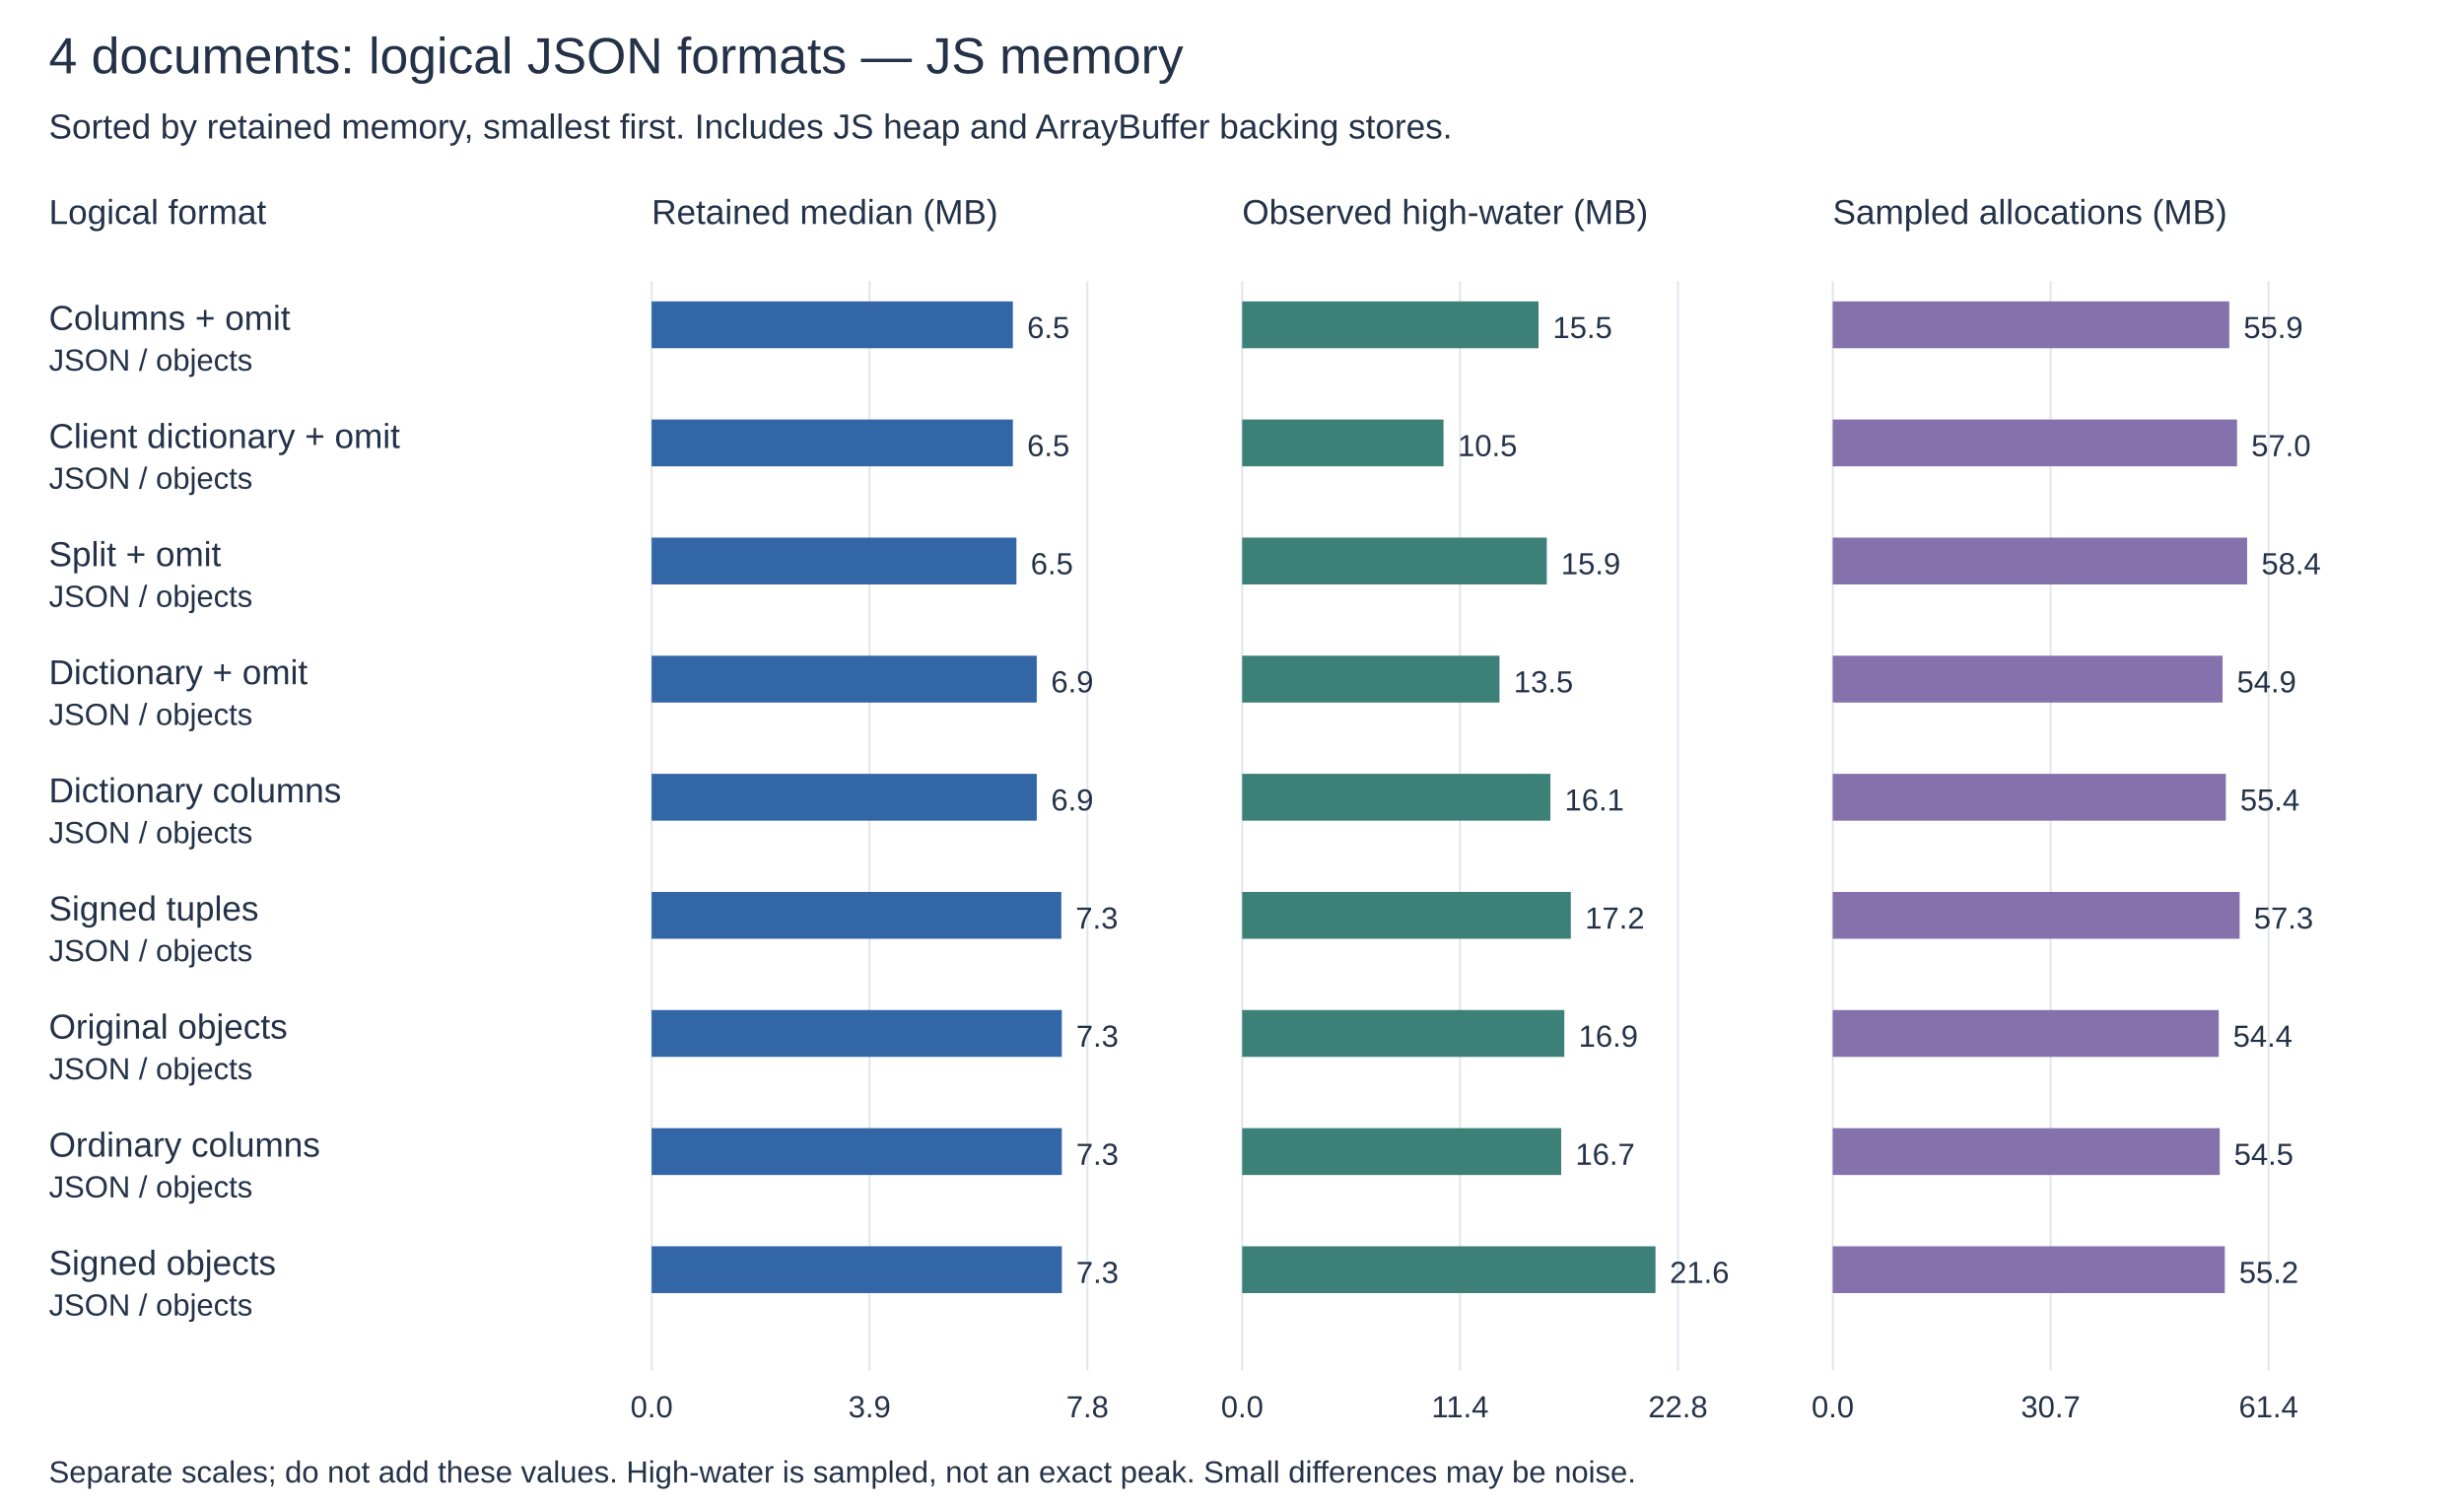
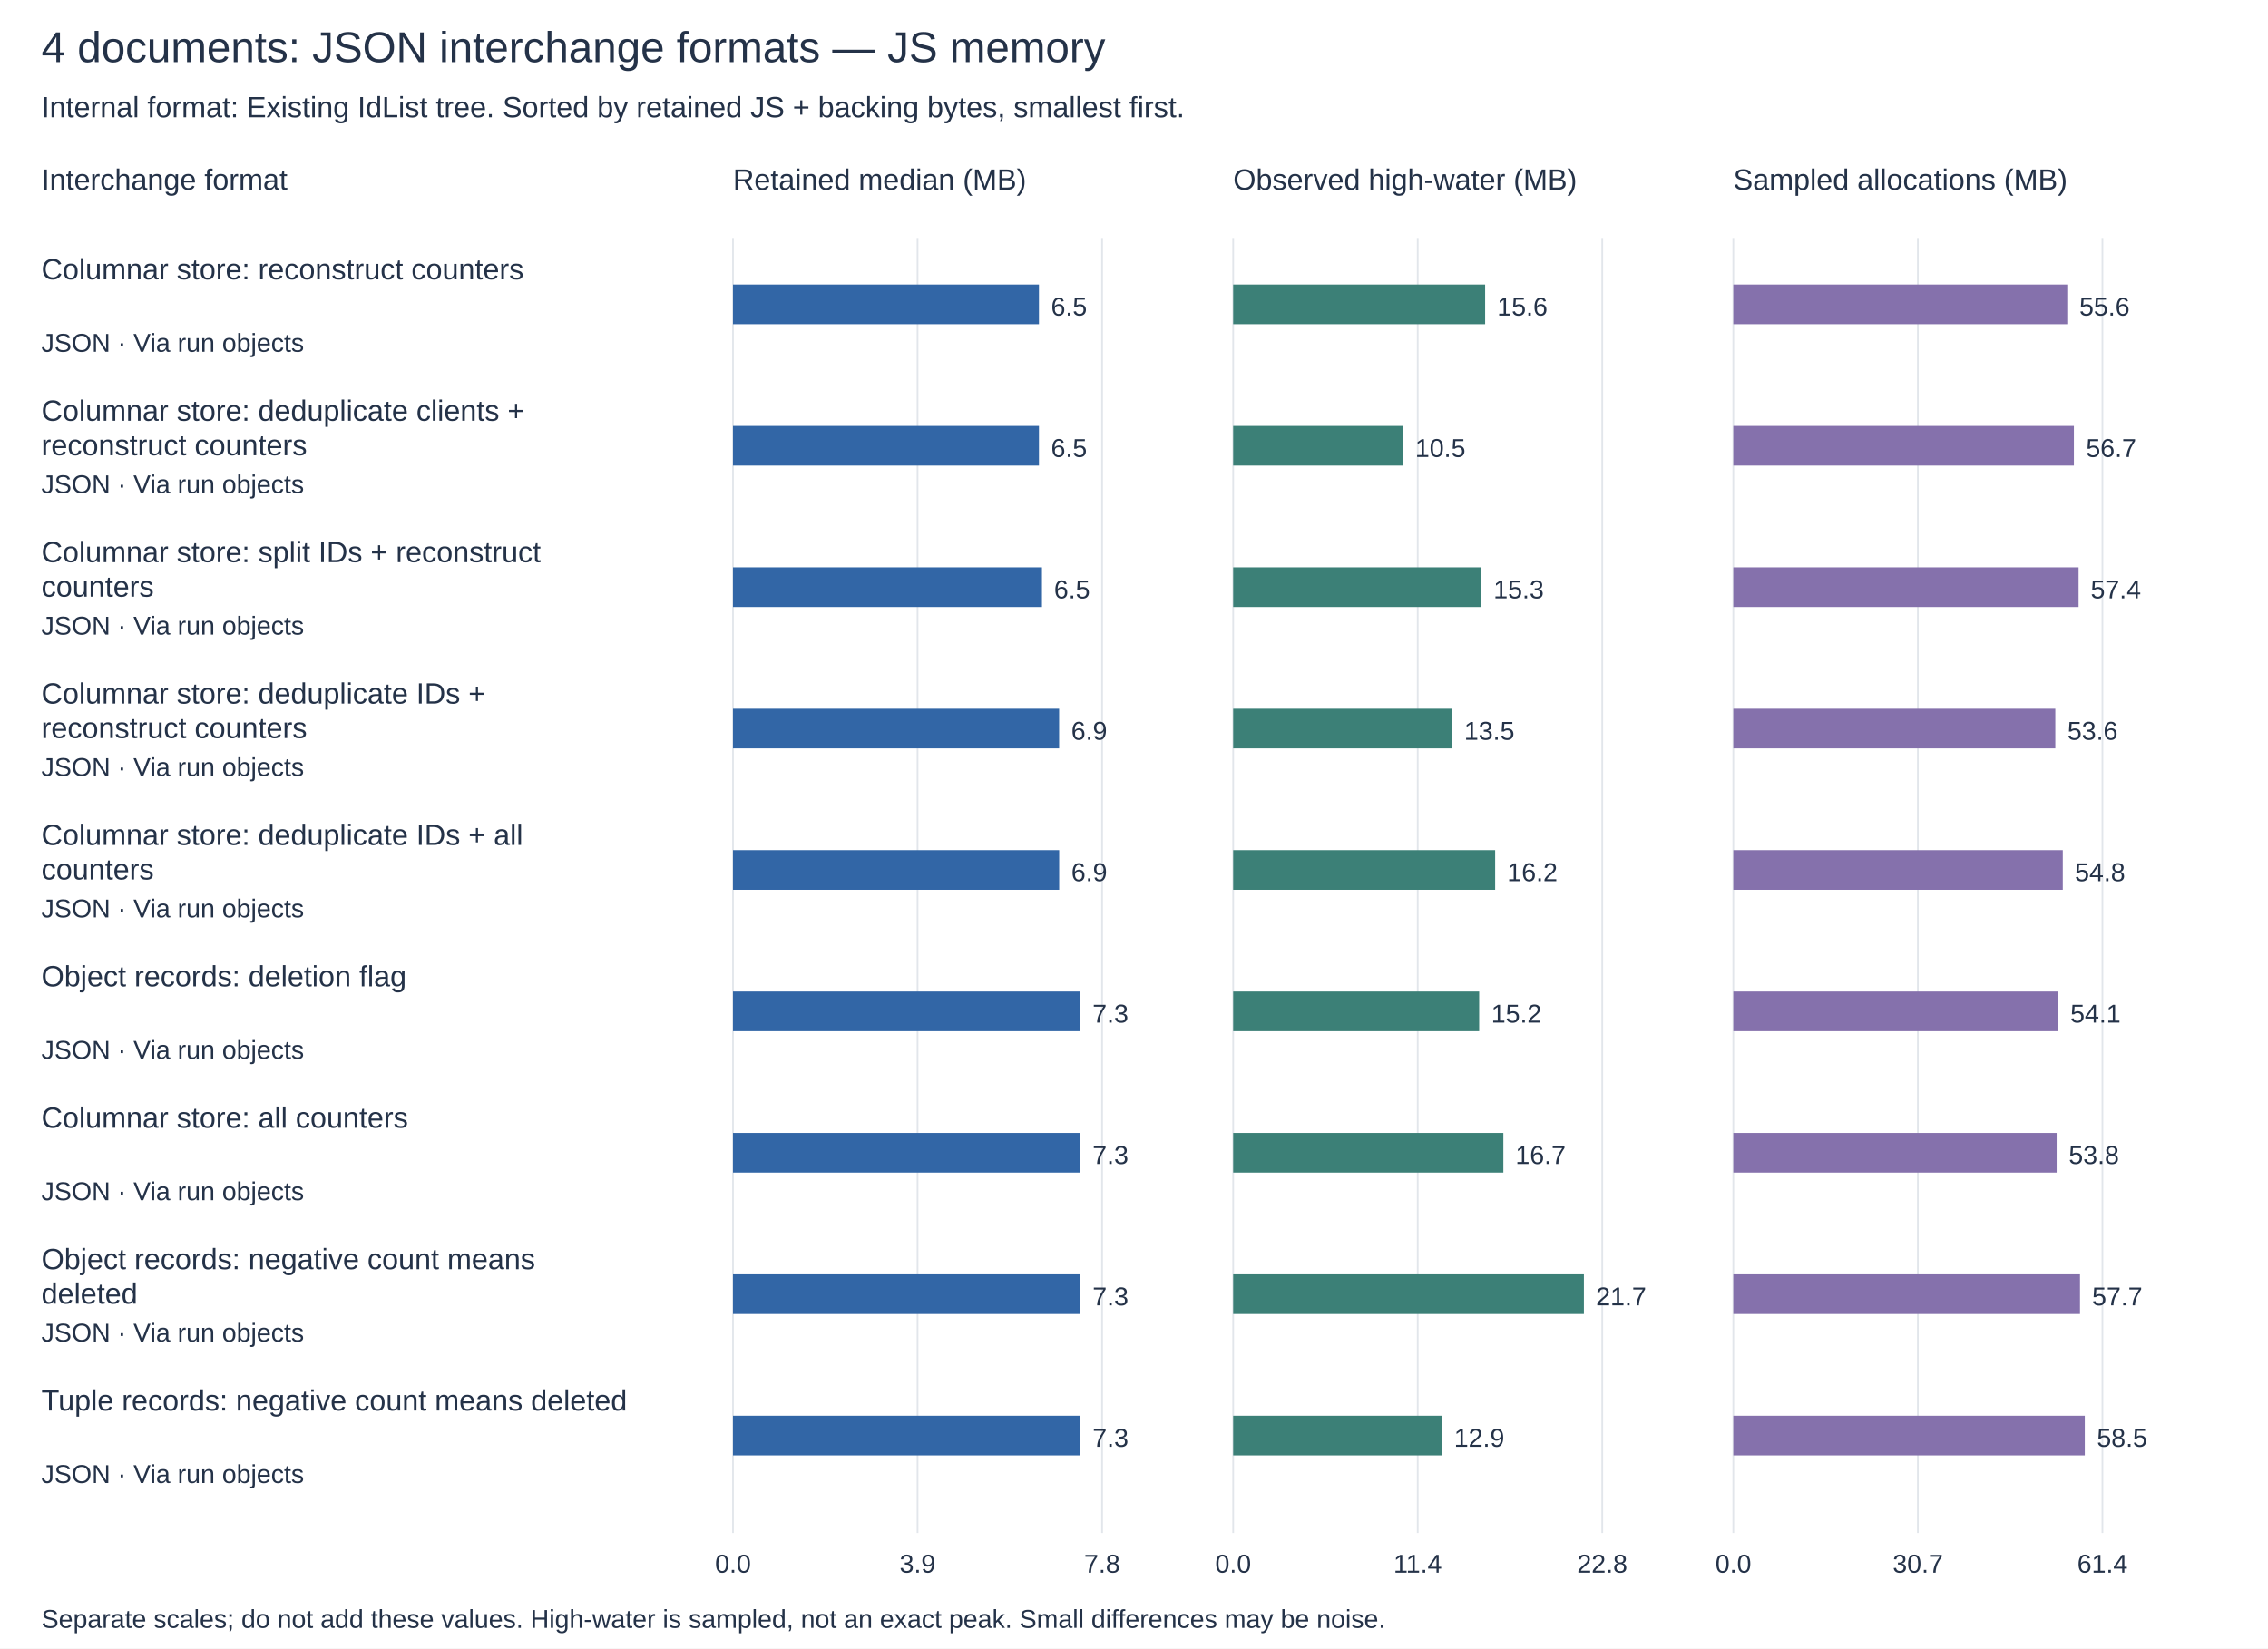
- <svg xmlns="http://www.w3.org/2000/svg" width="1210" height="740" viewBox="0 0 1210 740" role="img" aria-labelledby="title desc">
+ <svg xmlns="http://www.w3.org/2000/svg" width="1315" height="956" viewBox="0 0 1315 956" role="img" aria-labelledby="title desc">
  <style>text{font:17px Arial,Helvetica,sans-serif;fill:#243248}.small{font-size:15px}.title{font-size:25px;font-weight:500}</style>
-   <rect width="1210" height="740" fill="white" />
-   <text x="24" y="36" class="title">4 documents: logical JSON formats — JS memory</text>
-   <text x="24" y="68">Sorted by retained memory, smallest first. Includes JS heap and ArrayBuffer backing stores.</text>
-   <text x="24" y="110">Logical format</text>
-   <text x="320" y="110">Retained median (MB)</text>
-   <line x1="320" x2="320" y1="138" y2="673" stroke="#e2e6eb" />
-   <text x="320" y="696" class="small" text-anchor="middle">0.0</text>
-   <line x1="427" x2="427" y1="138" y2="673" stroke="#e2e6eb" />
-   <text x="427" y="696" class="small" text-anchor="middle">3.9</text>
-   <line x1="534" x2="534" y1="138" y2="673" stroke="#e2e6eb" />
-   <text x="534" y="696" class="small" text-anchor="middle">7.8</text>
-   <rect x="320" y="148" width="177.396" height="23" fill="#3266a6" />
-   <text x="504.396" y="166" class="small">6.5</text>
-   <rect x="320" y="206" width="177.397" height="23" fill="#3266a6" />
-   <text x="504.397" y="224" class="small">6.5</text>
-   <rect x="320" y="264" width="179.133" height="23" fill="#3266a6" />
-   <text x="506.133" y="282" class="small">6.5</text>
-   <rect x="320" y="322" width="189.121" height="23" fill="#3266a6" />
-   <text x="516.121" y="340" class="small">6.9</text>
-   <rect x="320" y="380" width="189.122" height="23" fill="#3266a6" />
-   <text x="516.122" y="398" class="small">6.9</text>
-   <rect x="320" y="438" width="201.198" height="23" fill="#3266a6" />
-   <text x="528.198" y="456" class="small">7.3</text>
-   <rect x="320" y="496" width="201.428" height="23" fill="#3266a6" />
-   <text x="528.428" y="514" class="small">7.3</text>
-   <rect x="320" y="554" width="201.431" height="23" fill="#3266a6" />
-   <text x="528.431" y="572" class="small">7.3</text>
-   <rect x="320" y="612" width="201.45" height="23" fill="#3266a6" />
-   <text x="528.45" y="630" class="small">7.3</text>
-   <text x="610" y="110">Observed high-water (MB)</text>
-   <line x1="610" x2="610" y1="138" y2="673" stroke="#e2e6eb" />
-   <text x="610" y="696" class="small" text-anchor="middle">0.0</text>
-   <line x1="717" x2="717" y1="138" y2="673" stroke="#e2e6eb" />
-   <text x="717" y="696" class="small" text-anchor="middle">11.4</text>
-   <line x1="824" x2="824" y1="138" y2="673" stroke="#e2e6eb" />
-   <text x="824" y="696" class="small" text-anchor="middle">22.8</text>
-   <rect x="610" y="148" width="145.526" height="23" fill="#3c8077" />
-   <text x="762.526" y="166" class="small">15.5</text>
-   <rect x="610" y="206" width="98.866" height="23" fill="#3c8077" />
-   <text x="715.866" y="224" class="small">10.5</text>
-   <rect x="610" y="264" width="149.586" height="23" fill="#3c8077" />
-   <text x="766.586" y="282" class="small">15.9</text>
-   <rect x="610" y="322" width="126.359" height="23" fill="#3c8077" />
-   <text x="743.359" y="340" class="small">13.5</text>
-   <rect x="610" y="380" width="151.359" height="23" fill="#3c8077" />
-   <text x="768.359" y="398" class="small">16.1</text>
-   <rect x="610" y="438" width="161.384" height="23" fill="#3c8077" />
-   <text x="778.384" y="456" class="small">17.2</text>
-   <rect x="610" y="496" width="158.201" height="23" fill="#3c8077" />
-   <text x="775.201" y="514" class="small">16.9</text>
-   <rect x="610" y="554" width="156.649" height="23" fill="#3c8077" />
-   <text x="773.649" y="572" class="small">16.7</text>
-   <rect x="610" y="612" width="202.96" height="23" fill="#3c8077" />
-   <text x="819.96" y="630" class="small">21.6</text>
-   <text x="900" y="110">Sampled allocations (MB)</text>
-   <line x1="900" x2="900" y1="138" y2="673" stroke="#e2e6eb" />
-   <text x="900" y="696" class="small" text-anchor="middle">0.0</text>
-   <line x1="1007" x2="1007" y1="138" y2="673" stroke="#e2e6eb" />
-   <text x="1007" y="696" class="small" text-anchor="middle">30.7</text>
-   <line x1="1114" x2="1114" y1="138" y2="673" stroke="#e2e6eb" />
-   <text x="1114" y="696" class="small" text-anchor="middle">61.4</text>
-   <rect x="900" y="148" width="194.733" height="23" fill="#8571ac" />
-   <text x="1101.733" y="166" class="small">55.9</text>
-   <rect x="900" y="206" width="198.56" height="23" fill="#8571ac" />
-   <text x="1105.56" y="224" class="small">57.0</text>
-   <rect x="900" y="264" width="203.503" height="23" fill="#8571ac" />
-   <text x="1110.503" y="282" class="small">58.4</text>
-   <rect x="900" y="322" width="191.448" height="23" fill="#8571ac" />
-   <text x="1098.448" y="340" class="small">54.9</text>
-   <rect x="900" y="380" width="193.058" height="23" fill="#8571ac" />
-   <text x="1100.058" y="398" class="small">55.4</text>
-   <rect x="900" y="438" width="199.814" height="23" fill="#8571ac" />
-   <text x="1106.814" y="456" class="small">57.3</text>
-   <rect x="900" y="496" width="189.567" height="23" fill="#8571ac" />
-   <text x="1096.567" y="514" class="small">54.4</text>
-   <rect x="900" y="554" width="190.046" height="23" fill="#8571ac" />
-   <text x="1097.046" y="572" class="small">54.5</text>
-   <rect x="900" y="612" width="192.535" height="23" fill="#8571ac" />
-   <text x="1099.535" y="630" class="small">55.2</text>
-   <text x="24" y="162">Columns + omit</text>
-   <text x="24" y="182" class="small">JSON / objects</text>
-   <text x="24" y="220">Client dictionary + omit</text>
-   <text x="24" y="240" class="small">JSON / objects</text>
-   <text x="24" y="278">Split + omit</text>
-   <text x="24" y="298" class="small">JSON / objects</text>
-   <text x="24" y="336">Dictionary + omit</text>
-   <text x="24" y="356" class="small">JSON / objects</text>
-   <text x="24" y="394">Dictionary columns</text>
-   <text x="24" y="414" class="small">JSON / objects</text>
-   <text x="24" y="452">Signed tuples</text>
-   <text x="24" y="472" class="small">JSON / objects</text>
-   <text x="24" y="510">Original objects</text>
-   <text x="24" y="530" class="small">JSON / objects</text>
-   <text x="24" y="568">Ordinary columns</text>
-   <text x="24" y="588" class="small">JSON / objects</text>
-   <text x="24" y="626">Signed objects</text>
-   <text x="24" y="646" class="small">JSON / objects</text>
-   <text x="24" y="728" class="small">Separate scales; do not add these values. High-water is sampled, not an exact peak. Small differences may be noise.</text>
+   <rect width="1315" height="956" fill="white" />
+   <text x="24" y="36" class="title">4 documents: JSON interchange formats — JS memory</text>
+   <text x="24" y="68">Internal format: Existing IdList tree. Sorted by retained JS + backing bytes, smallest first.</text>
+   <text x="24" y="110">Interchange format</text>
+   <text x="425" y="110">Retained median (MB)</text>
+   <line x1="425" x2="425" y1="138" y2="889" stroke="#e2e6eb" />
+   <text x="425" y="912" class="small" text-anchor="middle">0.0</text>
+   <line x1="532" x2="532" y1="138" y2="889" stroke="#e2e6eb" />
+   <text x="532" y="912" class="small" text-anchor="middle">3.9</text>
+   <line x1="639" x2="639" y1="138" y2="889" stroke="#e2e6eb" />
+   <text x="639" y="912" class="small" text-anchor="middle">7.8</text>
+   <rect x="425" y="165" width="177.393" height="23" fill="#3266a6" />
+   <text x="609.393" y="183" class="small">6.5</text>
+   <rect x="425" y="247" width="177.394" height="23" fill="#3266a6" />
+   <text x="609.394" y="265" class="small">6.5</text>
+   <rect x="425" y="329" width="179.133" height="23" fill="#3266a6" />
+   <text x="611.133" y="347" class="small">6.5</text>
+   <rect x="425" y="411" width="189.086" height="23" fill="#3266a6" />
+   <text x="621.086" y="429" class="small">6.9</text>
+   <rect x="425" y="493" width="189.122" height="23" fill="#3266a6" />
+   <text x="621.122" y="511" class="small">6.9</text>
+   <rect x="425" y="575" width="201.426" height="23" fill="#3266a6" />
+   <text x="633.426" y="593" class="small">7.3</text>
+   <rect x="425" y="657" width="201.428" height="23" fill="#3266a6" />
+   <text x="633.428" y="675" class="small">7.3</text>
+   <rect x="425" y="739" width="201.45" height="23" fill="#3266a6" />
+   <text x="633.45" y="757" class="small">7.3</text>
+   <rect x="425" y="821" width="201.457" height="23" fill="#3266a6" />
+   <text x="633.457" y="839" class="small">7.3</text>
+   <text x="715" y="110">Observed high-water (MB)</text>
+   <line x1="715" x2="715" y1="138" y2="889" stroke="#e2e6eb" />
+   <text x="715" y="912" class="small" text-anchor="middle">0.0</text>
+   <line x1="822" x2="822" y1="138" y2="889" stroke="#e2e6eb" />
+   <text x="822" y="912" class="small" text-anchor="middle">11.4</text>
+   <line x1="929" x2="929" y1="138" y2="889" stroke="#e2e6eb" />
+   <text x="929" y="912" class="small" text-anchor="middle">22.8</text>
+   <rect x="715" y="165" width="146.088" height="23" fill="#3c8077" />
+   <text x="868.088" y="183" class="small">15.6</text>
+   <rect x="715" y="247" width="98.511" height="23" fill="#3c8077" />
+   <text x="820.511" y="265" class="small">10.5</text>
+   <rect x="715" y="329" width="143.935" height="23" fill="#3c8077" />
+   <text x="865.935" y="347" class="small">15.3</text>
+   <rect x="715" y="411" width="126.915" height="23" fill="#3c8077" />
+   <text x="848.915" y="429" class="small">13.5</text>
+   <rect x="715" y="493" width="151.9" height="23" fill="#3c8077" />
+   <text x="873.9" y="511" class="small">16.2</text>
+   <rect x="715" y="575" width="142.629" height="23" fill="#3c8077" />
+   <text x="864.629" y="593" class="small">15.2</text>
+   <rect x="715" y="657" width="156.654" height="23" fill="#3c8077" />
+   <text x="878.654" y="675" class="small">16.7</text>
+   <rect x="715" y="739" width="203.361" height="23" fill="#3c8077" />
+   <text x="925.361" y="757" class="small">21.7</text>
+   <rect x="715" y="821" width="121.073" height="23" fill="#3c8077" />
+   <text x="843.073" y="839" class="small">12.9</text>
+   <text x="1005" y="110">Sampled allocations (MB)</text>
+   <line x1="1005" x2="1005" y1="138" y2="889" stroke="#e2e6eb" />
+   <text x="1005" y="912" class="small" text-anchor="middle">0.0</text>
+   <line x1="1112" x2="1112" y1="138" y2="889" stroke="#e2e6eb" />
+   <text x="1112" y="912" class="small" text-anchor="middle">30.7</text>
+   <line x1="1219" x2="1219" y1="138" y2="889" stroke="#e2e6eb" />
+   <text x="1219" y="912" class="small" text-anchor="middle">61.4</text>
+   <rect x="1005" y="165" width="193.616" height="23" fill="#8571ac" />
+   <text x="1205.616" y="183" class="small">55.6</text>
+   <rect x="1005" y="247" width="197.46" height="23" fill="#8571ac" />
+   <text x="1209.46" y="265" class="small">56.7</text>
+   <rect x="1005" y="329" width="200.175" height="23" fill="#8571ac" />
+   <text x="1212.175" y="347" class="small">57.4</text>
+   <rect x="1005" y="411" width="186.689" height="23" fill="#8571ac" />
+   <text x="1198.689" y="429" class="small">53.6</text>
+   <rect x="1005" y="493" width="191.024" height="23" fill="#8571ac" />
+   <text x="1203.024" y="511" class="small">54.8</text>
+   <rect x="1005" y="575" width="188.408" height="23" fill="#8571ac" />
+   <text x="1200.408" y="593" class="small">54.1</text>
+   <rect x="1005" y="657" width="187.462" height="23" fill="#8571ac" />
+   <text x="1199.462" y="675" class="small">53.8</text>
+   <rect x="1005" y="739" width="200.999" height="23" fill="#8571ac" />
+   <text x="1212.999" y="757" class="small">57.7</text>
+   <rect x="1005" y="821" width="203.781" height="23" fill="#8571ac" />
+   <text x="1215.781" y="839" class="small">58.5</text>
+   <text x="24" y="162">Columnar store: reconstruct counters</text>
+   <text x="24" y="204" class="small">JSON · Via run objects</text>
+   <text x="24" y="244">Columnar store: deduplicate clients +</text>
+   <text x="24" y="264">reconstruct counters</text>
+   <text x="24" y="286" class="small">JSON · Via run objects</text>
+   <text x="24" y="326">Columnar store: split IDs + reconstruct</text>
+   <text x="24" y="346">counters</text>
+   <text x="24" y="368" class="small">JSON · Via run objects</text>
+   <text x="24" y="408">Columnar store: deduplicate IDs +</text>
+   <text x="24" y="428">reconstruct counters</text>
+   <text x="24" y="450" class="small">JSON · Via run objects</text>
+   <text x="24" y="490">Columnar store: deduplicate IDs + all</text>
+   <text x="24" y="510">counters</text>
+   <text x="24" y="532" class="small">JSON · Via run objects</text>
+   <text x="24" y="572">Object records: deletion flag</text>
+   <text x="24" y="614" class="small">JSON · Via run objects</text>
+   <text x="24" y="654">Columnar store: all counters</text>
+   <text x="24" y="696" class="small">JSON · Via run objects</text>
+   <text x="24" y="736">Object records: negative count means</text>
+   <text x="24" y="756">deleted</text>
+   <text x="24" y="778" class="small">JSON · Via run objects</text>
+   <text x="24" y="818">Tuple records: negative count means deleted</text>
+   <text x="24" y="860" class="small">JSON · Via run objects</text>
+   <text x="24" y="944" class="small">Separate scales; do not add these values. High-water is sampled, not an exact peak. Small differences may be noise.</text>
</svg>
